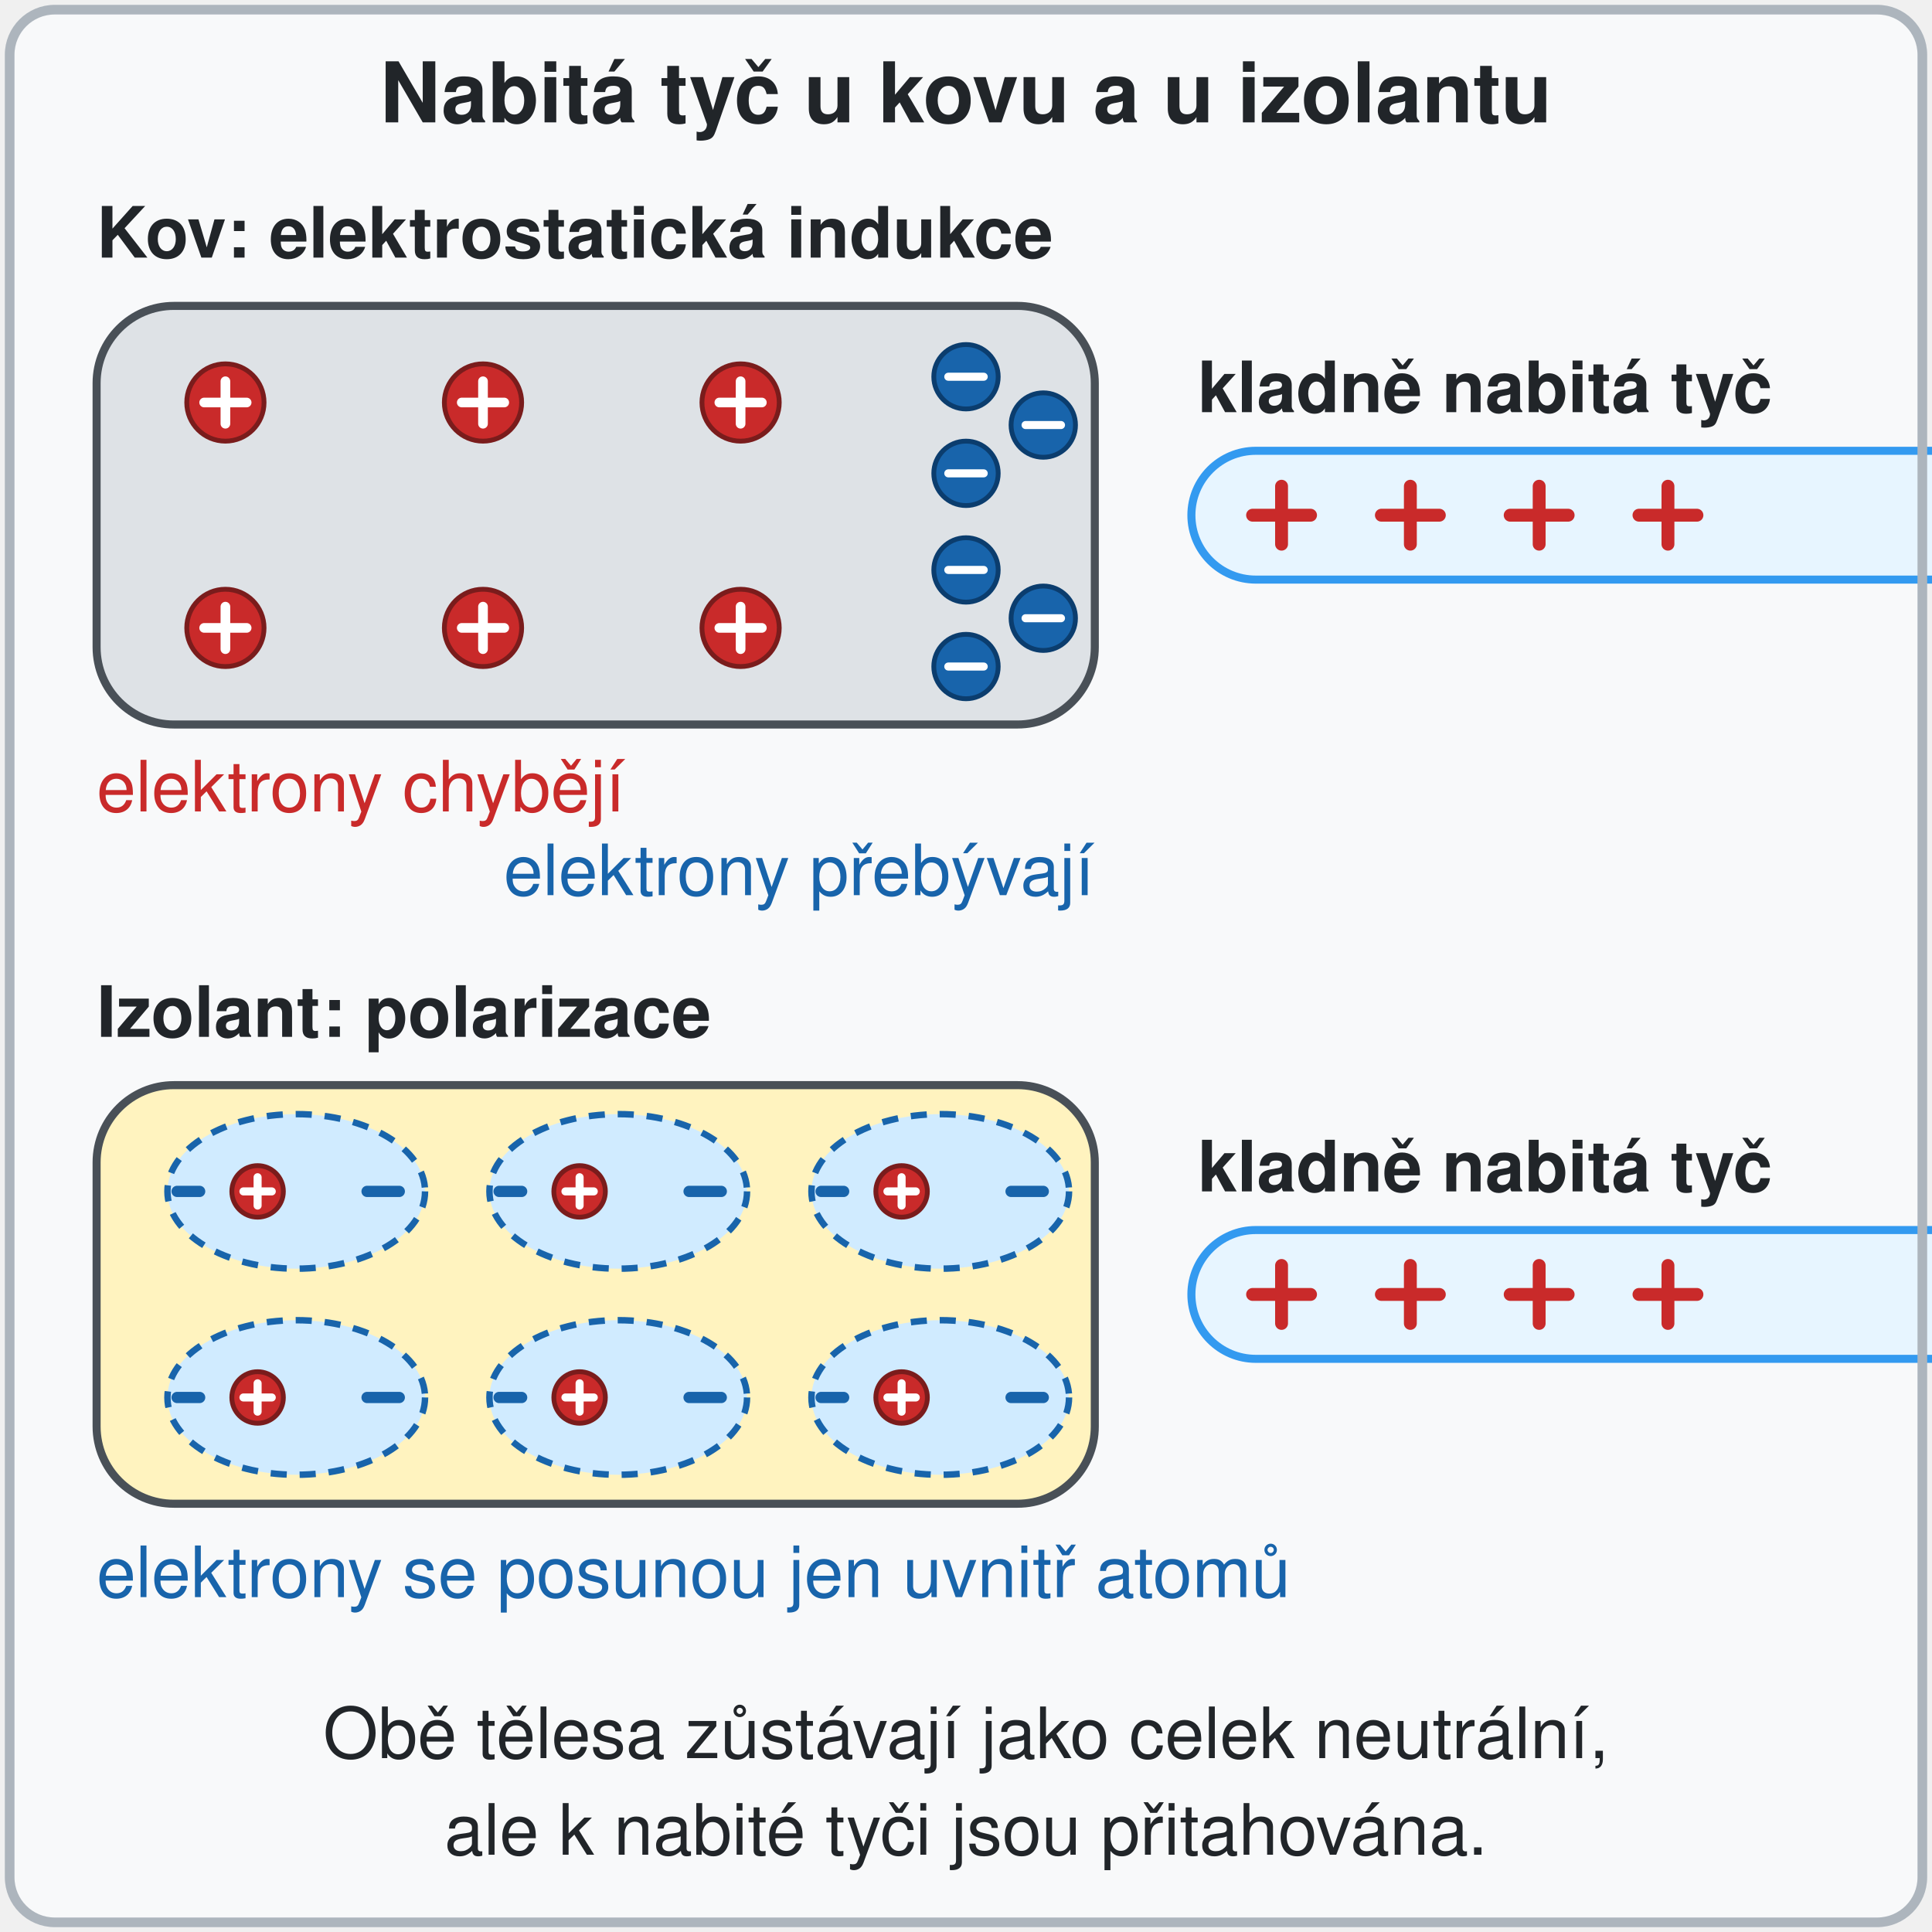
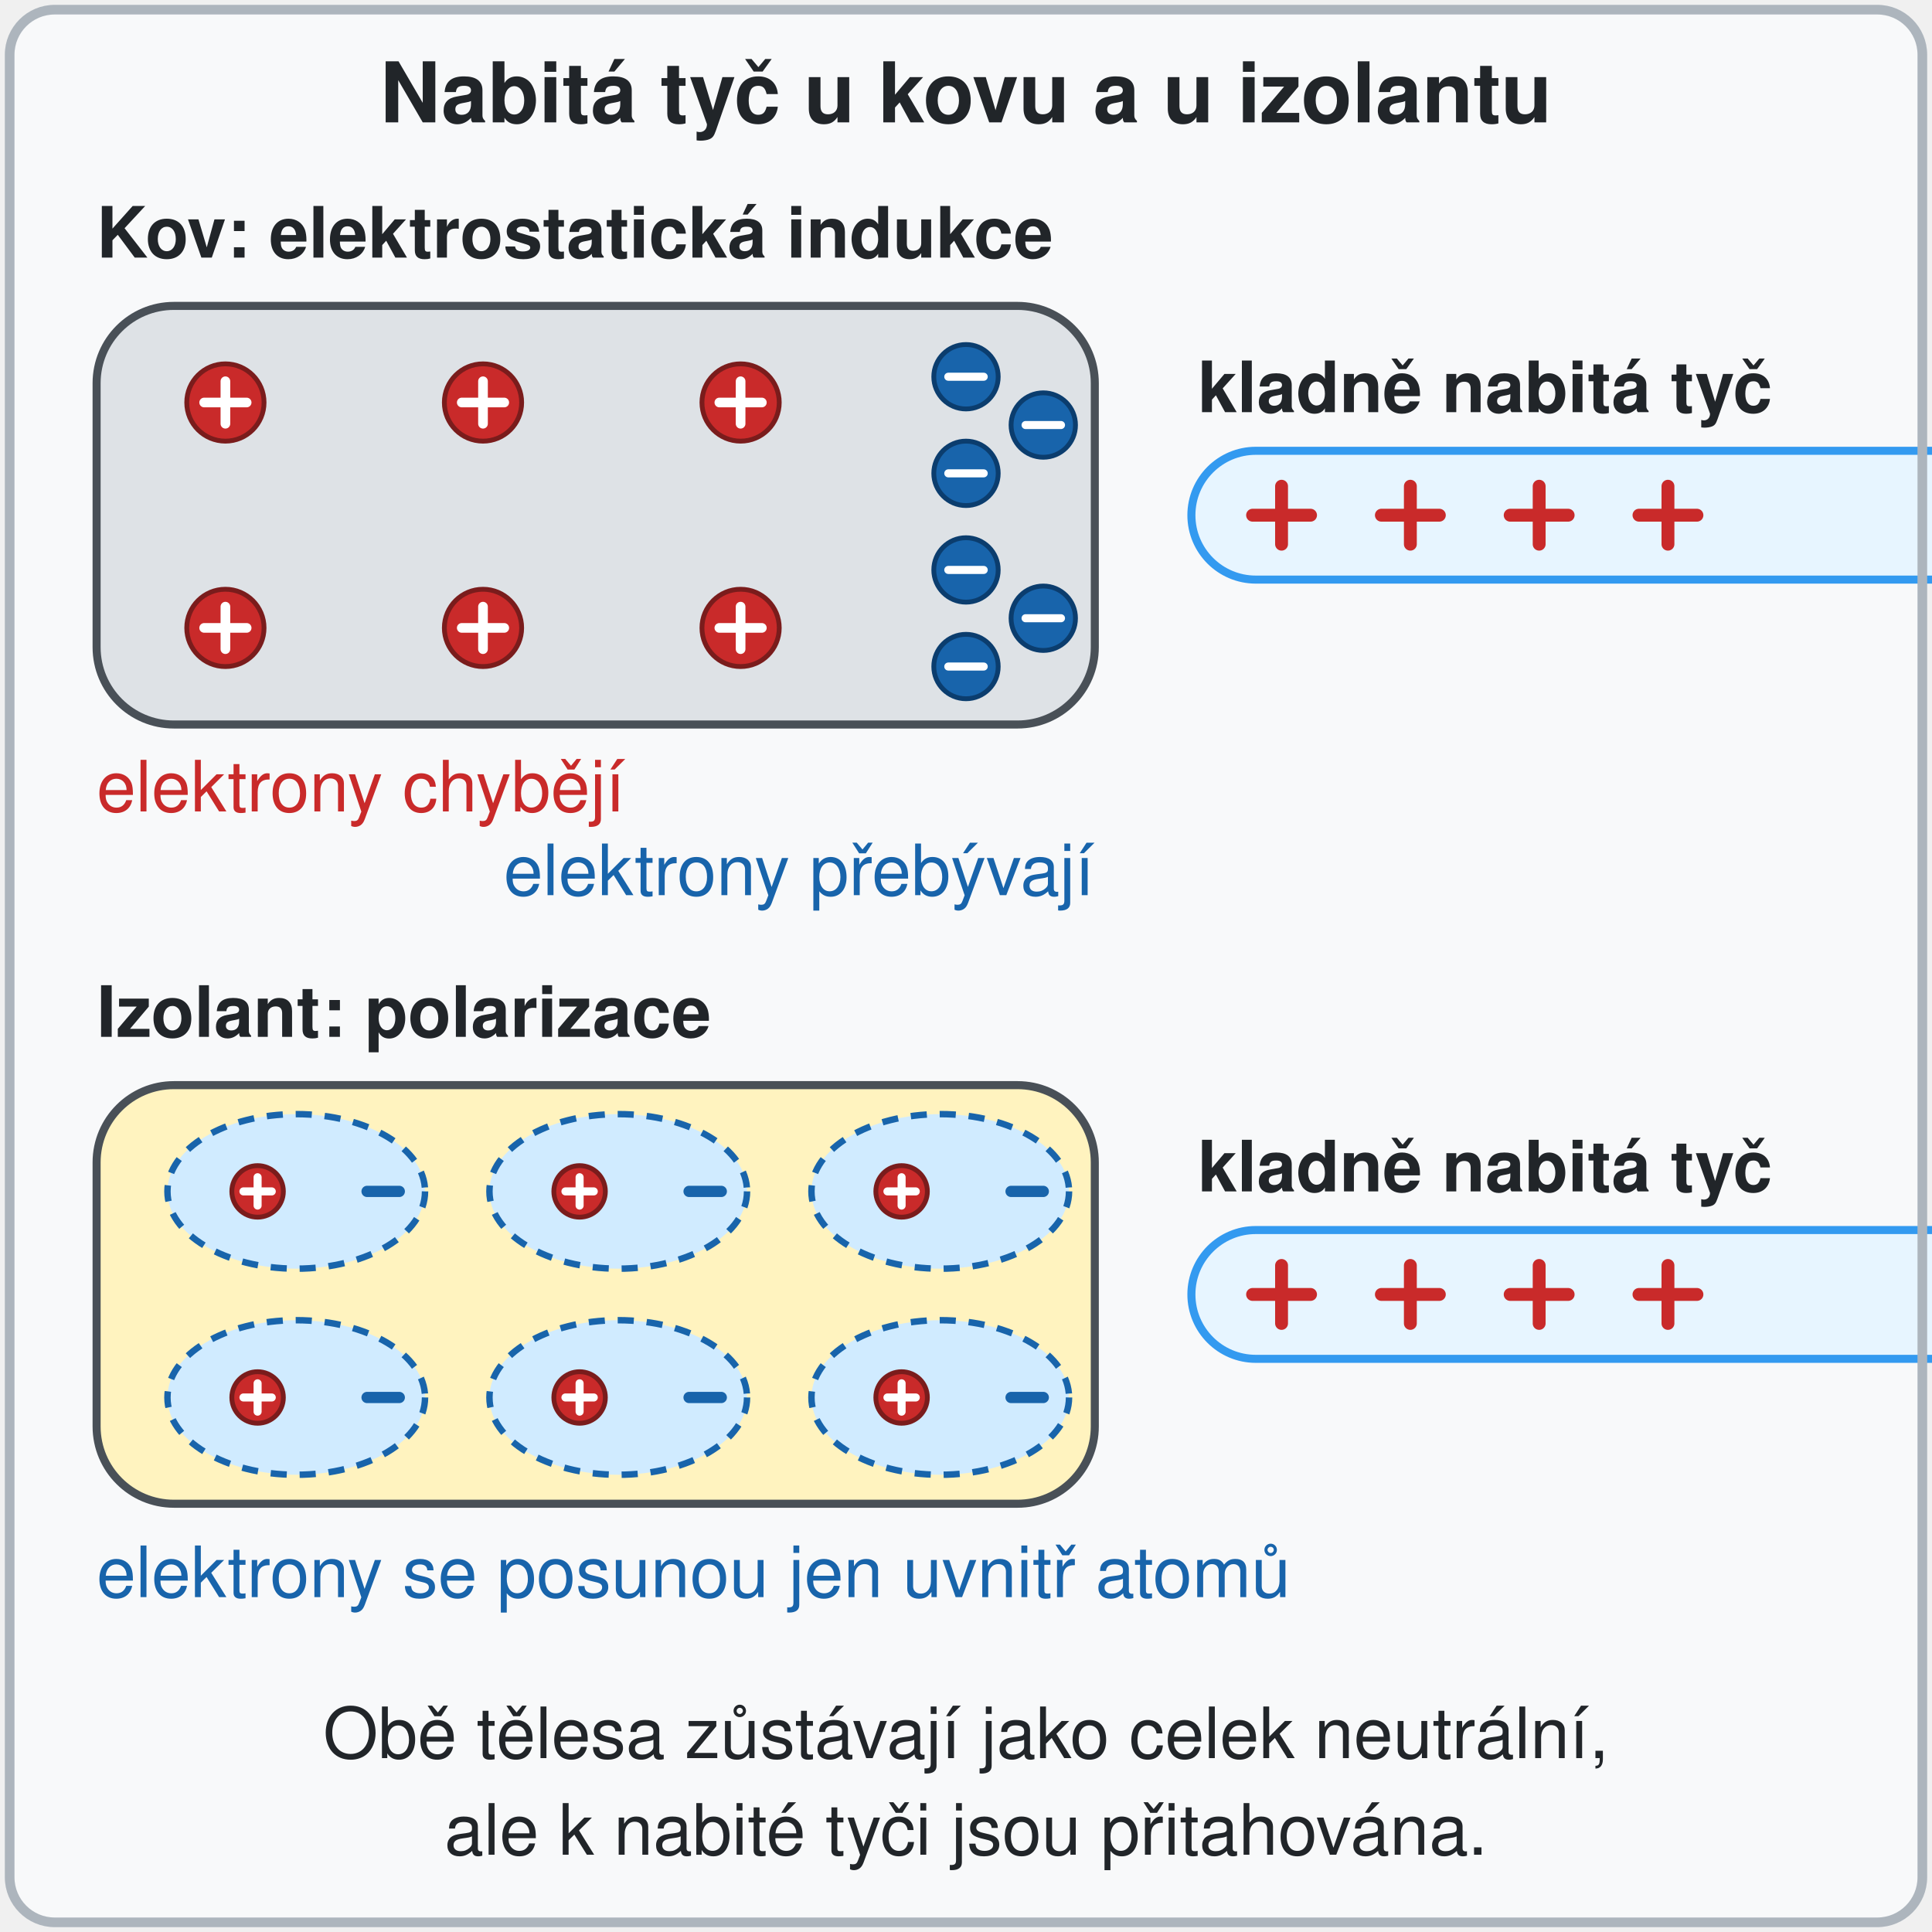
<svg xmlns="http://www.w3.org/2000/svg" viewBox="0 0 600 600" font-family="'Segoe UI', Helvetica, Arial, sans-serif" role="img" aria-label="Kladně nabitá tyč se přiblíží ke kovu a k izolantu. V kovu se volné elektrony přesunou k bližší straně u tyče: tam elektrony přebývají a na vzdálené straně chybějí – to je elektrostatická indukce. V izolantu se elektrony posunou jen uvnitř atomů – to je polarizace. Obě tělesa zůstávají jako celek neutrální, ale k nabité tyči jsou přitahována. Animace: tyč se přiblíží, náboj se přerozdělí, po oddálení tyče se vrátí.">
  <style>
/* Předloha: PDF lekce 19, s. 3 (kov: volné elektrony se nahromadí u kladné tyče) a s. 4 (izolant: elektrony se posunou jen uvnitř atomů).
   8 s: 0–8 % tyč daleko, 8–30 % se přiblíží; 15–35 % elektrony v kovu přejdou k tyči a obaly atomů izolantu se posunou o 12 px;
   drží do 80 %; 80–95 % tyč odjede a vše se vrátí (po oddálení tyče se náboj zase rozdělí rovnoměrně).
   Popisky „chybějí / přebývají“ a „posunou jen uvnitř atomů“ svítí 42–80 %.
   Popisek „kladně nabitá tyč“ stojí na místě a svítí jen 31–79 %, kdy je tyč u tělesa (nejede přes okraj, neořízne se).
-    Izolant: jádro r = 8, obal rx = 40, levé „−“ obalu končí 7 px před jádrem (nečte se jako „−+“).
+    Izolant: jádro r = 8, obal rx = 40, každý atom má jedno jádro ⊕ a jeden „−“ na straně u tyče (1 : 1 = neutrální atom, kontrola 3. 10. 2026 N3).
   Bez animace = koncový stav: tyč u tělesa, elektrony u tyče, obaly posunuté, popisky viditelné. */
.ty { animation: ty 8s ease-in-out infinite; }
@keyframes ty { 0%, 8% { transform: translateX(240px); } 30%, 80% { transform: translateX(0px); } 95%, 100% { transform: translateX(240px); } }
.ob { animation: ob 8s ease-in-out infinite; }
@keyframes ob { 0%, 15% { transform: translateX(-12px); } 35%, 80% { transform: translateX(0px); } 92%, 100% { transform: translateX(-12px); } }
.st { animation: st 8s linear infinite; }
@keyframes st { 0%, 36% { opacity: 0; } 42%, 80% { opacity: 1; } 86%, 100% { opacity: 0; } }
.e1 { animation: e1 8s ease-in-out infinite; }
@keyframes e1 { 0%, 15% { transform: translate(-190px, 8px); } 35%, 80% { transform: translate(0px, 0px); } 92%, 100% { transform: translate(-190px, 8px); } }
.e2 { animation: e2 8s ease-in-out infinite; }
@keyframes e2 { 0%, 15% { transform: translate(-134px, -7px); } 35%, 80% { transform: translate(0px, 0px); } 92%, 100% { transform: translate(-134px, -7px); } }
.e3 { animation: e3 8s ease-in-out infinite; }
@keyframes e3 { 0%, 15% { transform: translate(-30px, -22px); } 35%, 80% { transform: translate(0px, 0px); } 92%, 100% { transform: translate(-30px, -22px); } }
.e4 { animation: e4 8s ease-in-out infinite; }
@keyframes e4 { 0%, 15% { transform: translate(-190px, -22px); } 35%, 80% { transform: translate(0px, 0px); } 92%, 100% { transform: translate(-190px, -22px); } }
.e5 { animation: e5 8s ease-in-out infinite; }
@keyframes e5 { 0%, 15% { transform: translate(-134px, -7px); } 35%, 80% { transform: translate(0px, 0px); } 92%, 100% { transform: translate(-134px, -7px); } }
.e6 { animation: e6 8s ease-in-out infinite; }
@keyframes e6 { 0%, 15% { transform: translate(-30px, 8px); } 35%, 80% { transform: translate(0px, 0px); } 92%, 100% { transform: translate(-30px, 8px); } }
.tl { animation: tl 8s linear infinite; }
@keyframes tl { 0%, 26% { opacity: 0; } 31%, 79% { opacity: 1; } 84%, 100% { opacity: 0; } }
@media (prefers-reduced-motion: reduce) { .ty, .ob, .st, .tl, .e1, .e2, .e3, .e4, .e5, .e6 { animation: none; } }
</style>
  <rect x="3" y="3" width="594" height="594" rx="14" fill="#f8f9fa" />
  <text x="300" y="38" font-size="26" fill="#212529" font-weight="bold" text-anchor="middle">Nabitá tyč u kovu a u izolantu</text>
  <text x="30" y="80" font-size="22" fill="#212529" font-weight="bold">Kov: elektrostatická indukce</text>
  <rect x="30" y="95" width="310" height="130" rx="24" fill="#dee2e6" stroke="#495057" stroke-width="2.5" />
  <g>
    <circle cx="70" cy="125" r="12" fill="#c92a2a" stroke="#7a1c1c" stroke-width="1.5" />
    <path d="M63.4 125H76.6M70 118.4V131.6" stroke="#fff" stroke-width="3" stroke-linecap="round" />
  </g>
  <g>
    <circle cx="150" cy="125" r="12" fill="#c92a2a" stroke="#7a1c1c" stroke-width="1.5" />
    <path d="M143.4 125H156.6M150 118.4V131.6" stroke="#fff" stroke-width="3" stroke-linecap="round" />
  </g>
  <g>
    <circle cx="230" cy="125" r="12" fill="#c92a2a" stroke="#7a1c1c" stroke-width="1.5" />
    <path d="M223.4 125H236.6M230 118.4V131.6" stroke="#fff" stroke-width="3" stroke-linecap="round" />
  </g>
  <g>
    <circle cx="70" cy="195" r="12" fill="#c92a2a" stroke="#7a1c1c" stroke-width="1.5" />
    <path d="M63.4 195H76.6M70 188.4V201.6" stroke="#fff" stroke-width="3" stroke-linecap="round" />
  </g>
  <g>
    <circle cx="150" cy="195" r="12" fill="#c92a2a" stroke="#7a1c1c" stroke-width="1.5" />
    <path d="M143.4 195H156.6M150 188.4V201.6" stroke="#fff" stroke-width="3" stroke-linecap="round" />
  </g>
  <g>
    <circle cx="230" cy="195" r="12" fill="#c92a2a" stroke="#7a1c1c" stroke-width="1.5" />
    <path d="M223.4 195H236.6M230 188.4V201.6" stroke="#fff" stroke-width="3" stroke-linecap="round" />
  </g>
  <g class="e1">
    <circle cx="300" cy="117" r="10" fill="#1864ab" stroke="#0b3d6e" stroke-width="1.5" />
    <path d="M294.5 117H305.5" stroke="#fff" stroke-width="2.5" stroke-linecap="round" />
  </g>
  <g class="e2">
    <circle cx="324" cy="132" r="10" fill="#1864ab" stroke="#0b3d6e" stroke-width="1.5" />
    <path d="M318.5 132H329.5" stroke="#fff" stroke-width="2.5" stroke-linecap="round" />
  </g>
  <g class="e3">
    <circle cx="300" cy="147" r="10" fill="#1864ab" stroke="#0b3d6e" stroke-width="1.5" />
    <path d="M294.5 147H305.5" stroke="#fff" stroke-width="2.5" stroke-linecap="round" />
  </g>
  <g class="e4">
    <circle cx="300" cy="207" r="10" fill="#1864ab" stroke="#0b3d6e" stroke-width="1.5" />
    <path d="M294.5 207H305.5" stroke="#fff" stroke-width="2.5" stroke-linecap="round" />
  </g>
  <g class="e5">
    <circle cx="324" cy="192" r="10" fill="#1864ab" stroke="#0b3d6e" stroke-width="1.5" />
    <path d="M318.5 192H329.5" stroke="#fff" stroke-width="2.5" stroke-linecap="round" />
  </g>
  <g class="e6">
    <circle cx="300" cy="177" r="10" fill="#1864ab" stroke="#0b3d6e" stroke-width="1.5" />
    <path d="M294.5 177H305.5" stroke="#fff" stroke-width="2.5" stroke-linecap="round" />
  </g>
  <g class="st">
    <text x="30" y="252" font-size="22" fill="#c92a2a">elektrony chybějí</text>
    <text x="340" y="278" font-size="22" fill="#1864ab" text-anchor="end">elektrony přebývají</text>
  </g>
  <g class="ty">
    <rect x="370" y="140" width="300" height="40" rx="20" fill="#e7f5ff" stroke="#339af0" stroke-width="2.5" />
    <path d="M389 160H407M398 151V169" stroke="#c92a2a" stroke-width="4" stroke-linecap="round" />
    <path d="M429 160H447M438 151V169" stroke="#c92a2a" stroke-width="4" stroke-linecap="round" />
    <path d="M469 160H487M478 151V169" stroke="#c92a2a" stroke-width="4" stroke-linecap="round" />
    <path d="M509 160H527M518 151V169" stroke="#c92a2a" stroke-width="4" stroke-linecap="round" />
  </g>
  <text class="tl" x="372" y="128" font-size="22" fill="#212529" font-weight="bold">kladně nabitá tyč</text>
  <text x="30" y="322" font-size="22" fill="#212529" font-weight="bold">Izolant: polarizace</text>
  <rect x="30" y="337" width="310" height="130" rx="24" fill="#fff3bf" stroke="#495057" stroke-width="2.5" />
  <g class="ob">
    <ellipse cx="92" cy="370" rx="40" ry="24" fill="#d0ebff" stroke="#1864ab" stroke-width="2" stroke-dasharray="5 4" />
-     <path d="M55 370H62M114 370H124" stroke="#1864ab" stroke-width="3.5" stroke-linecap="round" />
+     <path d="M114 370H124" stroke="#1864ab" stroke-width="3.5" stroke-linecap="round" />
  </g>
  <g>
    <circle cx="80" cy="370" r="8" fill="#c92a2a" stroke="#7a1c1c" stroke-width="1.5" />
    <path d="M75.6 370H84.4M80 365.6V374.4" stroke="#fff" stroke-width="2.5" stroke-linecap="round" />
  </g>
  <g class="ob">
    <ellipse cx="192" cy="370" rx="40" ry="24" fill="#d0ebff" stroke="#1864ab" stroke-width="2" stroke-dasharray="5 4" />
-     <path d="M155 370H162M214 370H224" stroke="#1864ab" stroke-width="3.5" stroke-linecap="round" />
+     <path d="M214 370H224" stroke="#1864ab" stroke-width="3.5" stroke-linecap="round" />
  </g>
  <g>
    <circle cx="180" cy="370" r="8" fill="#c92a2a" stroke="#7a1c1c" stroke-width="1.5" />
    <path d="M175.6 370H184.4M180 365.6V374.4" stroke="#fff" stroke-width="2.5" stroke-linecap="round" />
  </g>
  <g class="ob">
    <ellipse cx="292" cy="370" rx="40" ry="24" fill="#d0ebff" stroke="#1864ab" stroke-width="2" stroke-dasharray="5 4" />
-     <path d="M255 370H262M314 370H324" stroke="#1864ab" stroke-width="3.5" stroke-linecap="round" />
+     <path d="M314 370H324" stroke="#1864ab" stroke-width="3.5" stroke-linecap="round" />
  </g>
  <g>
    <circle cx="280" cy="370" r="8" fill="#c92a2a" stroke="#7a1c1c" stroke-width="1.5" />
    <path d="M275.6 370H284.4M280 365.6V374.4" stroke="#fff" stroke-width="2.5" stroke-linecap="round" />
  </g>
  <g class="ob">
    <ellipse cx="92" cy="434" rx="40" ry="24" fill="#d0ebff" stroke="#1864ab" stroke-width="2" stroke-dasharray="5 4" />
-     <path d="M55 434H62M114 434H124" stroke="#1864ab" stroke-width="3.5" stroke-linecap="round" />
+     <path d="M114 434H124" stroke="#1864ab" stroke-width="3.5" stroke-linecap="round" />
  </g>
  <g>
    <circle cx="80" cy="434" r="8" fill="#c92a2a" stroke="#7a1c1c" stroke-width="1.5" />
    <path d="M75.6 434H84.4M80 429.6V438.4" stroke="#fff" stroke-width="2.5" stroke-linecap="round" />
  </g>
  <g class="ob">
    <ellipse cx="192" cy="434" rx="40" ry="24" fill="#d0ebff" stroke="#1864ab" stroke-width="2" stroke-dasharray="5 4" />
-     <path d="M155 434H162M214 434H224" stroke="#1864ab" stroke-width="3.5" stroke-linecap="round" />
+     <path d="M214 434H224" stroke="#1864ab" stroke-width="3.5" stroke-linecap="round" />
  </g>
  <g>
    <circle cx="180" cy="434" r="8" fill="#c92a2a" stroke="#7a1c1c" stroke-width="1.5" />
    <path d="M175.6 434H184.4M180 429.6V438.4" stroke="#fff" stroke-width="2.5" stroke-linecap="round" />
  </g>
  <g class="ob">
    <ellipse cx="292" cy="434" rx="40" ry="24" fill="#d0ebff" stroke="#1864ab" stroke-width="2" stroke-dasharray="5 4" />
-     <path d="M255 434H262M314 434H324" stroke="#1864ab" stroke-width="3.5" stroke-linecap="round" />
+     <path d="M314 434H324" stroke="#1864ab" stroke-width="3.5" stroke-linecap="round" />
  </g>
  <g>
    <circle cx="280" cy="434" r="8" fill="#c92a2a" stroke="#7a1c1c" stroke-width="1.5" />
    <path d="M275.6 434H284.4M280 429.6V438.4" stroke="#fff" stroke-width="2.5" stroke-linecap="round" />
  </g>
  <g class="st">
    <text x="30" y="496" font-size="22" fill="#1864ab">elektrony se posunou jen uvnitř atomů</text>
  </g>
  <g class="ty">
    <rect x="370" y="382" width="300" height="40" rx="20" fill="#e7f5ff" stroke="#339af0" stroke-width="2.5" />
    <path d="M389 402H407M398 393V411" stroke="#c92a2a" stroke-width="4" stroke-linecap="round" />
    <path d="M429 402H447M438 393V411" stroke="#c92a2a" stroke-width="4" stroke-linecap="round" />
    <path d="M469 402H487M478 393V411" stroke="#c92a2a" stroke-width="4" stroke-linecap="round" />
    <path d="M509 402H527M518 393V411" stroke="#c92a2a" stroke-width="4" stroke-linecap="round" />
  </g>
  <text class="tl" x="372" y="370" font-size="22" fill="#212529" font-weight="bold">kladně nabitá tyč</text>
  <text x="300" y="546" font-size="22" fill="#212529" text-anchor="middle">Obě tělesa zůstávají jako celek neutrální,</text>
  <text x="300" y="576" font-size="22" fill="#212529" text-anchor="middle">ale k nabité tyči jsou přitahována.</text>
  <rect x="3" y="3" width="594" height="594" rx="14" fill="none" stroke="#adb5bd" stroke-width="3" />
</svg>
